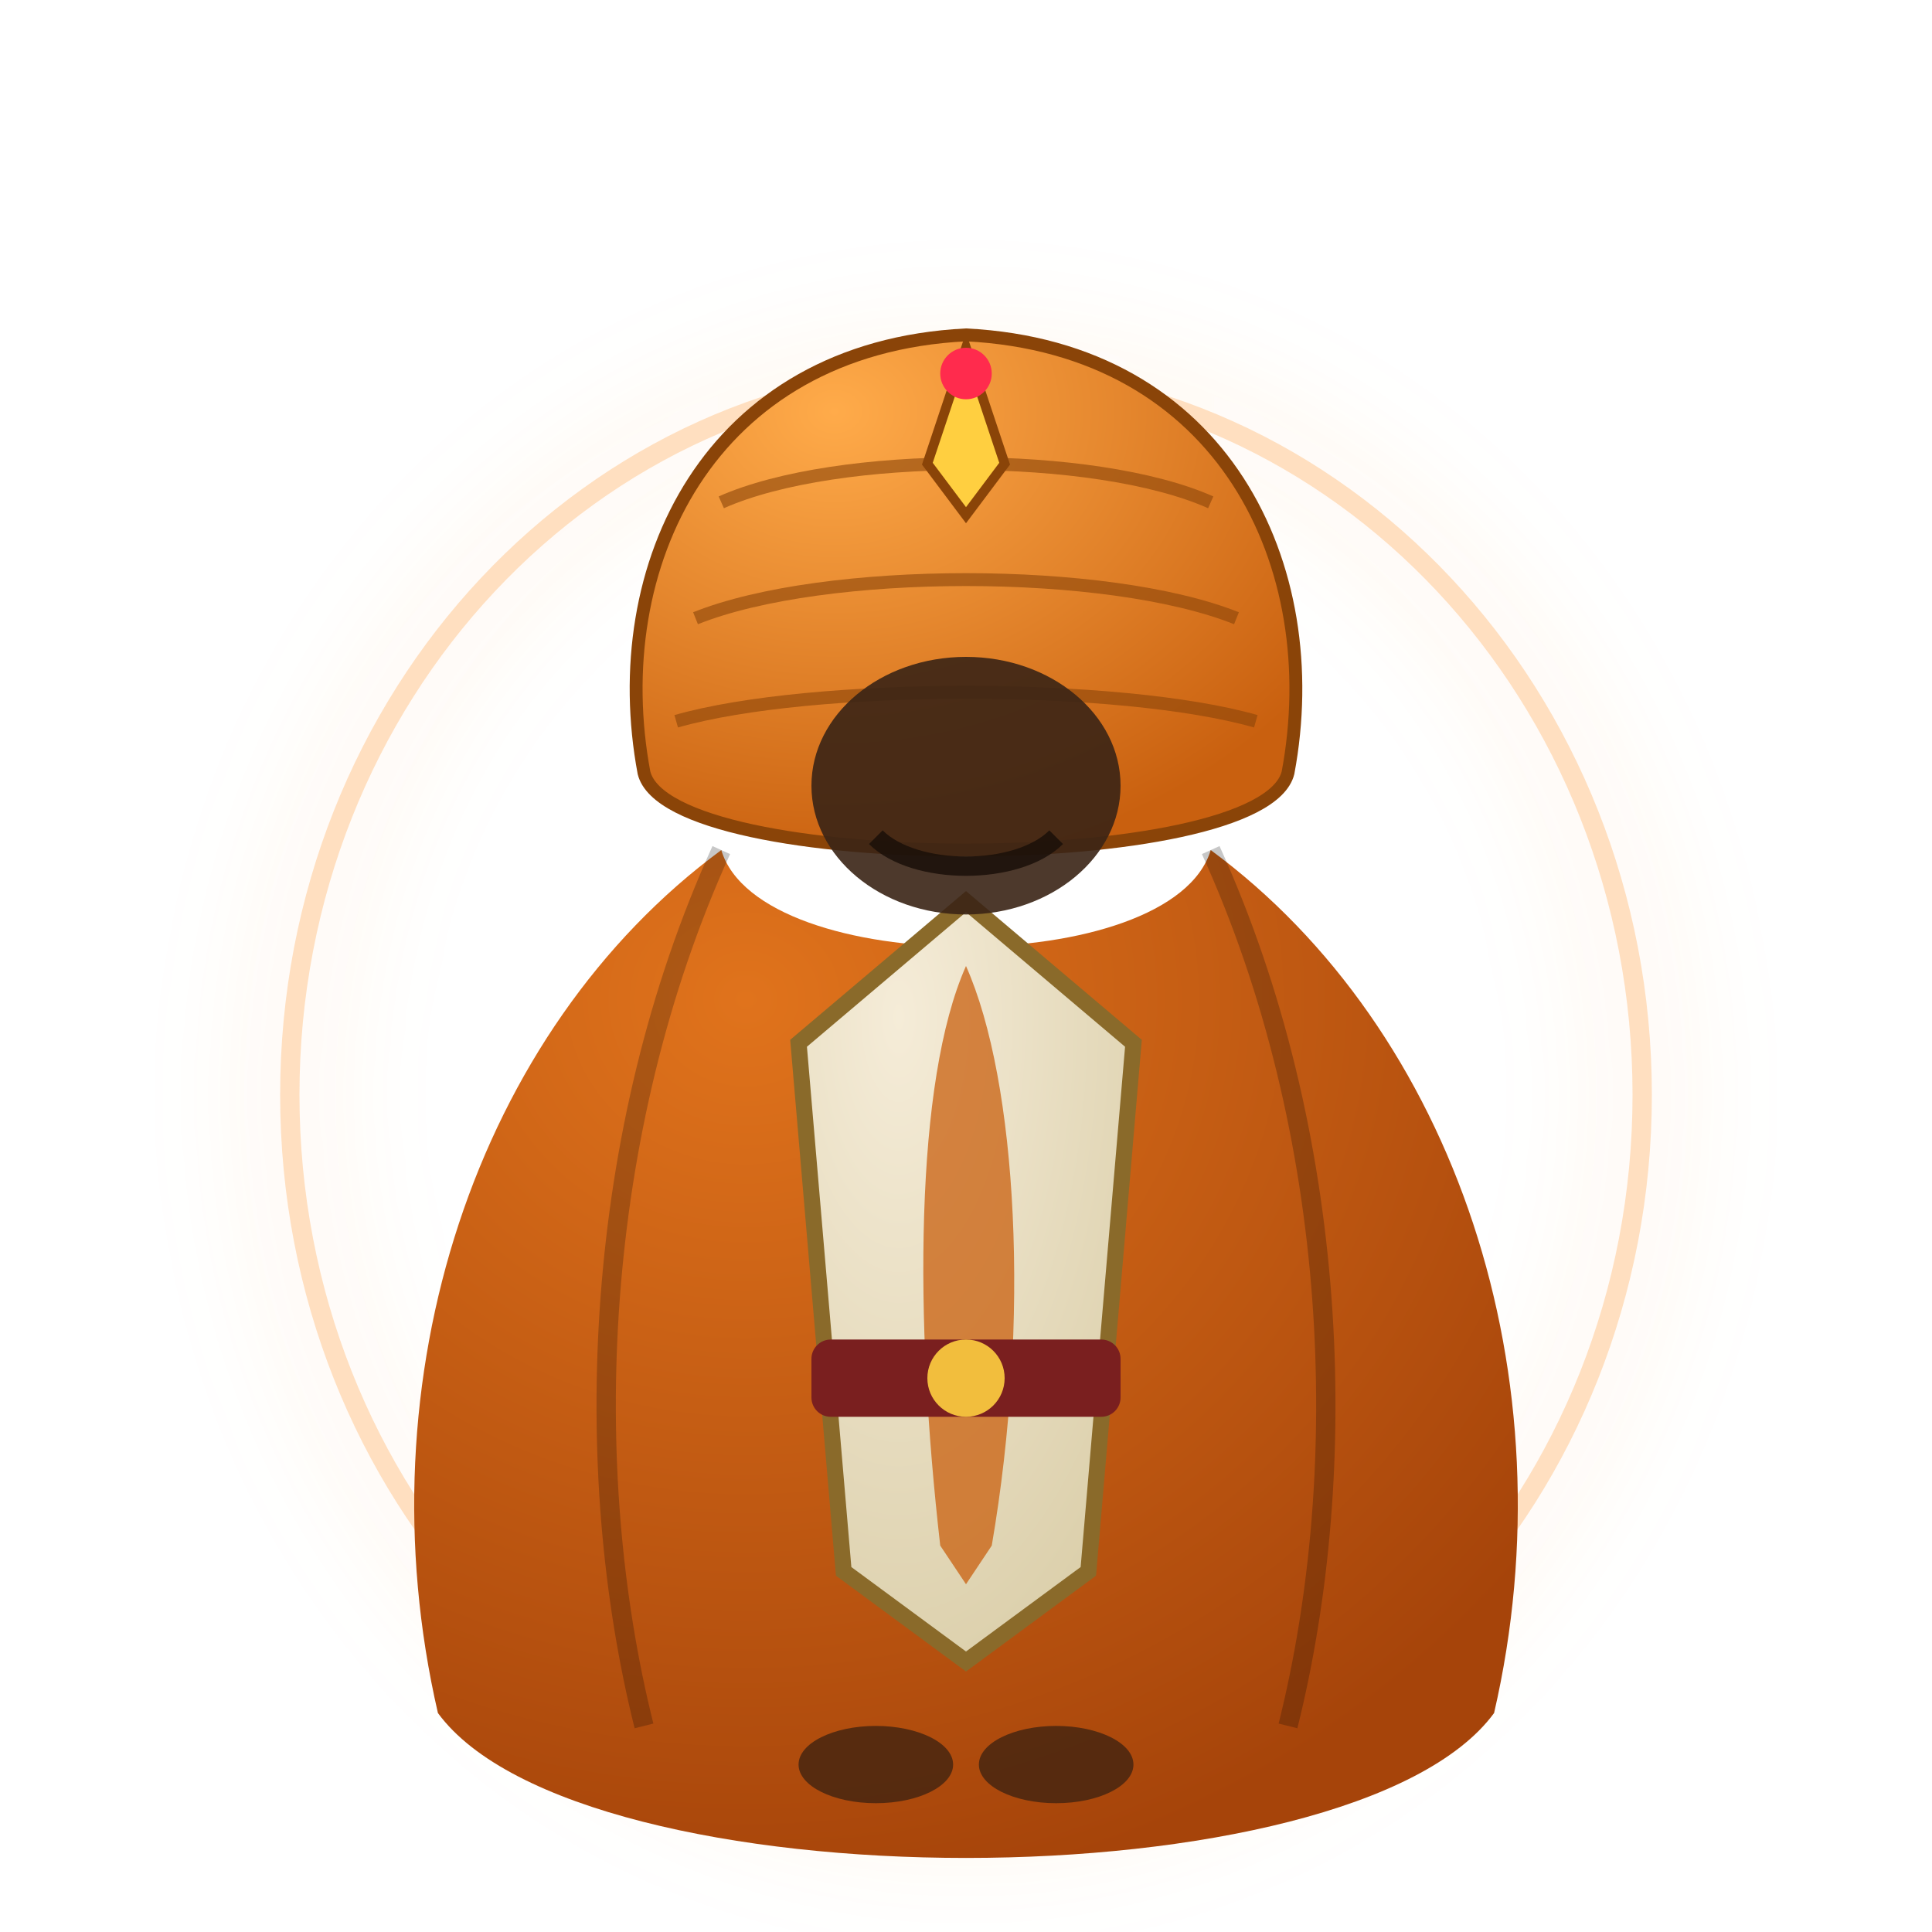
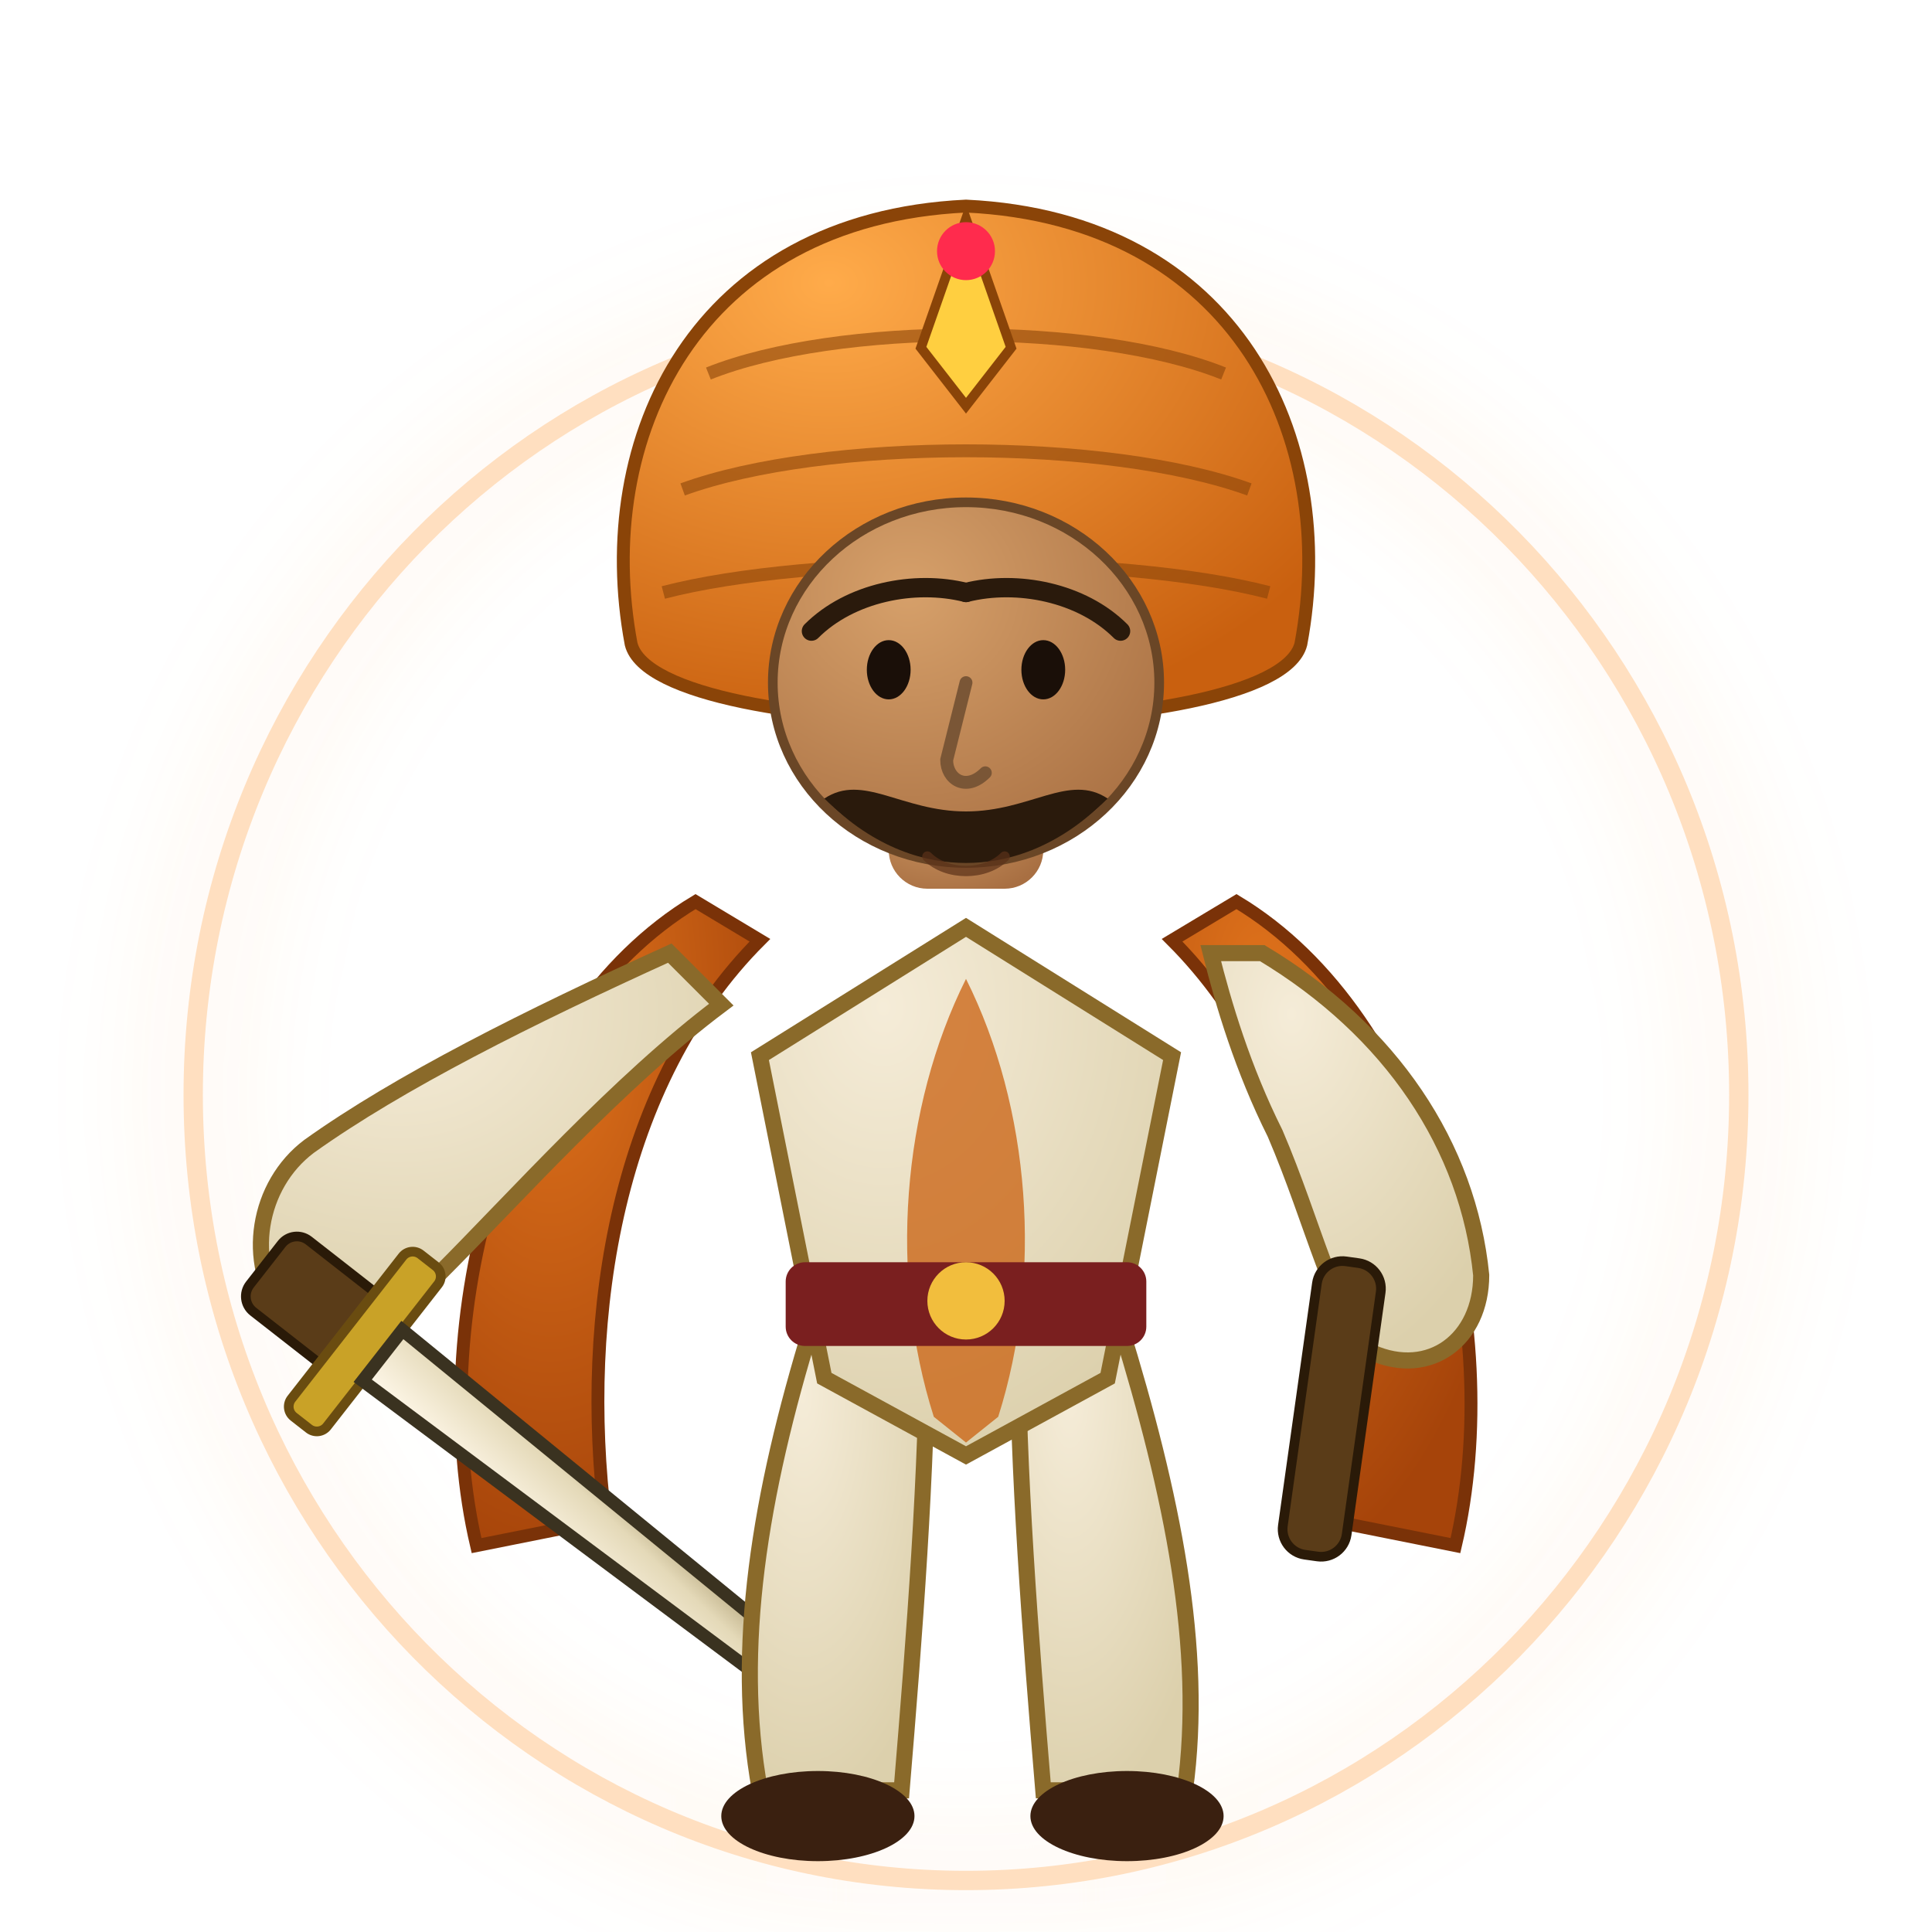
<svg xmlns="http://www.w3.org/2000/svg" viewBox="0 0 300 300">
  <defs>
    <radialGradient id="cloakGrad" cx="30%" cy="15%" r="90%">
      <stop offset="0%" stop-color="#e0731c" />
      <stop offset="100%" stop-color="#a6440a" />
    </radialGradient>
    <radialGradient id="bodyGrad" cx="30%" cy="15%" r="90%">
      <stop offset="0%" stop-color="#f5ecd8" />
      <stop offset="100%" stop-color="#dcd0ac" />
    </radialGradient>
    <radialGradient id="turbanGrad" cx="30%" cy="15%" r="90%">
      <stop offset="0%" stop-color="#ffab4a" />
      <stop offset="100%" stop-color="#c9600f" />
    </radialGradient>
+     <radialGradient id="skinGrad" cx="35%" cy="25%" r="85%">
+       <stop offset="0%" stop-color="#d6a06a" />
+       <stop offset="100%" stop-color="#a86f42" />
+     </radialGradient>
+     <linearGradient id="bladeGrad" x1="0%" y1="0%" x2="100%" y2="100%">
+       <stop offset="0%" stop-color="#fff8ea" />
+       <stop offset="55%" stop-color="#e4d9b8" />
+       <stop offset="100%" stop-color="#9c8b5e" />
+     </linearGradient>
    <filter id="glow" x="-60%" y="-60%" width="220%" height="220%">
      <feGaussianBlur stdDeviation="9" result="blur" />
      <feMerge>
        <feMergeNode in="blur" />
        <feMergeNode in="SourceGraphic" />
      </feMerge>
    </filter>
  </defs>
-   <ellipse cx="150" cy="170" rx="105" ry="112" fill="none" stroke="#ff8c1a" stroke-width="3" opacity="0.28" filter="url(#glow)" />
-   <path d="M112,132 C74,160 56,214 68,266 C90,296 210,296 232,266 C244,214 226,160 188,132            C182,152 118,152 112,132 Z" fill="url(#cloakGrad)" />
-   <path d="M112,132 C92,176 90,228 100,268" fill="none" stroke="#000" stroke-opacity="0.22" stroke-width="3" />
-   <path d="M188,132 C208,176 210,228 200,268" fill="none" stroke="#000" stroke-opacity="0.22" stroke-width="3" />
-   <path d="M150,140 L176,162 L169,244 L150,258 L131,244 L124,162 Z" fill="url(#bodyGrad)" stroke="#8a6a2a" stroke-width="2.5" />
-   <path d="M150,150 C158,168 160,205 154,240 L150,246 L146,240 C142,205 142,168 150,150 Z" fill="#c9600f" opacity="0.75" />
-   <rect x="126" y="208" width="48" height="12" rx="3" fill="#7a1f1f" />
-   <circle cx="150" cy="214" r="6" fill="#ffcf40" opacity="0.9" />
-   <path d="M150,52 C190,54 206,88 200,120 C196,136 104,136 100,120 C94,88 110,54 150,52 Z" fill="url(#turbanGrad)" stroke="#8a4408" stroke-width="2" />
-   <path d="M112,78 C130,70 170,70 188,78" fill="none" stroke="#8a4408" stroke-width="2" opacity="0.6" />
-   <path d="M108,96 C128,88 172,88 192,96" fill="none" stroke="#8a4408" stroke-width="2" opacity="0.6" />
-   <path d="M105,112 C126,106 174,106 195,112" fill="none" stroke="#8a4408" stroke-width="2" opacity="0.6" />
-   <path d="M150,54 L156,72 L150,80 L144,72 Z" fill="#ffcf40" stroke="#8a4408" stroke-width="1.5" />
-   <circle cx="150" cy="58" r="4" fill="#ff2b4d" />
-   <ellipse cx="150" cy="122" rx="24" ry="20" fill="#3a2415" opacity="0.9" />
-   <path d="M136,130 C142,136 158,136 164,130" fill="none" stroke="#1a0f08" stroke-width="3" opacity="0.85" />
-   <ellipse cx="136" cy="274" rx="12" ry="6" fill="#3a2010" opacity="0.75" />
-   <ellipse cx="164" cy="274" rx="12" ry="6" fill="#3a2010" opacity="0.75" />
+   <ellipse cx="150" cy="170" rx="120" ry="122" fill="none" stroke="#ff8c1a" stroke-width="3" opacity="0.28" filter="url(#glow)" />
+   <path d="M108,140 C78,158 66,206 74,240 L94,236 C90,204 96,168 118,146 Z" fill="url(#cloakGrad)" stroke="#7a3208" stroke-width="2" />
+   <path d="M192,140 C222,158 234,206 226,240 L206,236 C210,204 204,168 182,146 Z" fill="url(#cloakGrad)" stroke="#7a3208" stroke-width="2" />
+   <path d="M104,148 C82,158 62,168 48,178 C40,184 38,196 44,204 C52,210 62,206 68,198 C80,186 96,168 112,156 Z" fill="url(#bodyGrad)" stroke="#8a6a2a" stroke-width="2.5" />
+   <g transform="translate(46,200) rotate(-52)">
+     <rect x="-7" y="-6" width="14" height="20" rx="3" fill="#5a3c18" stroke="#2a1a08" stroke-width="1.5" />
+     <rect x="-16" y="10" width="32" height="7" rx="2" fill="#c9a227" stroke="#6a4c10" stroke-width="1.5" />
+     <path d="M-5,17 L5,17 L3,108 L0,120 L-3,108 Z" fill="url(#bladeGrad)" stroke="#3a3220" stroke-width="2" />
+   </g>
+   <path d="M196,148 C216,160 228,178 230,198 C230,208 222,214 213,210 C207,204 204,190 198,176 C193,166 190,156 188,148 Z" fill="url(#bodyGrad)" stroke="#8a6a2a" stroke-width="2.5" />
+   <rect x="205" y="196" width="10" height="46" rx="4" fill="#5a3c18" stroke="#2a1a08" stroke-width="1.5" transform="rotate(8 210 196)" />
+   <path d="M126,206 C118,232 114,256 118,278 L140,278 C142,254 144,228 144,206 Z" fill="url(#bodyGrad)" stroke="#8a6a2a" stroke-width="2.5" />
+   <path d="M174,206 C182,232 187,256 184,278 L162,278 C160,254 158,228 158,206 Z" fill="url(#bodyGrad)" stroke="#8a6a2a" stroke-width="2.5" />
+   <ellipse cx="127" cy="282" rx="15" ry="7" fill="#3a2010" />
+   <ellipse cx="175" cy="282" rx="15" ry="7" fill="#3a2010" />
+   <path d="M150,144 L182,164 L172,214 L150,226 L128,214 L118,164 Z" fill="url(#bodyGrad)" stroke="#8a6a2a" stroke-width="2.5" />
+   <path d="M150,152 C160,172 162,198 155,220 L150,224 L145,220 C138,198 140,172 150,152 Z" fill="#c9600f" opacity="0.75" />
+   <rect x="122" y="196" width="56" height="13" rx="3" fill="#7a1f1f" />
+   <circle cx="150" cy="202" r="6" fill="#ffcf40" opacity="0.9" />
+   <rect x="138" y="118" width="24" height="20" rx="6" fill="url(#skinGrad)" />
+   <path d="M150,32 C192,34 208,68 202,100 C198,116 102,116 98,100 C92,68 108,34 150,32 Z" fill="url(#turbanGrad)" stroke="#8a4408" stroke-width="2" />
+   <path d="M110,58 C130,50 170,50 190,58" fill="none" stroke="#8a4408" stroke-width="2" opacity="0.6" />
+   <path d="M106,76 C128,68 172,68 194,76" fill="none" stroke="#8a4408" stroke-width="2" opacity="0.6" />
+   <path d="M103,92 C126,86 174,86 197,92" fill="none" stroke="#8a4408" stroke-width="2" opacity="0.6" />
+   <path d="M150,34 L157,54 L150,63 L143,54 Z" fill="#ffcf40" stroke="#8a4408" stroke-width="1.5" />
+   <circle cx="150" cy="39" r="4.5" fill="#ff2b4d" />
+   <ellipse cx="150" cy="106" rx="30" ry="28" fill="url(#skinGrad)" stroke="#6a4626" stroke-width="1.5" />
+   <path d="M126,98 C132,92 142,90 150,92" fill="none" stroke="#2a1a0c" stroke-width="3" stroke-linecap="round" />
+   <path d="M174,98 C168,92 158,90 150,92" fill="none" stroke="#2a1a0c" stroke-width="3" stroke-linecap="round" />
+   <ellipse cx="138" cy="104" rx="3.4" ry="4.6" fill="#1a0f08" />
+   <ellipse cx="162" cy="104" rx="3.4" ry="4.6" fill="#1a0f08" />
+   <path d="M150,106 L147,118 C147,121 150,123 153,120" fill="none" stroke="#7a5636" stroke-width="2" stroke-linecap="round" />
+   <path d="M128,124 C136,132 144,134 150,134 C156,134 164,132 172,124 C166,120 160,126 150,126 C140,126 134,120 128,124 Z" fill="#2a1a0c" />
+   <path d="M144,133 C147,136 153,136 156,133" fill="none" stroke="#5a3018" stroke-width="1.6" stroke-linecap="round" opacity="0.7" />
</svg>
